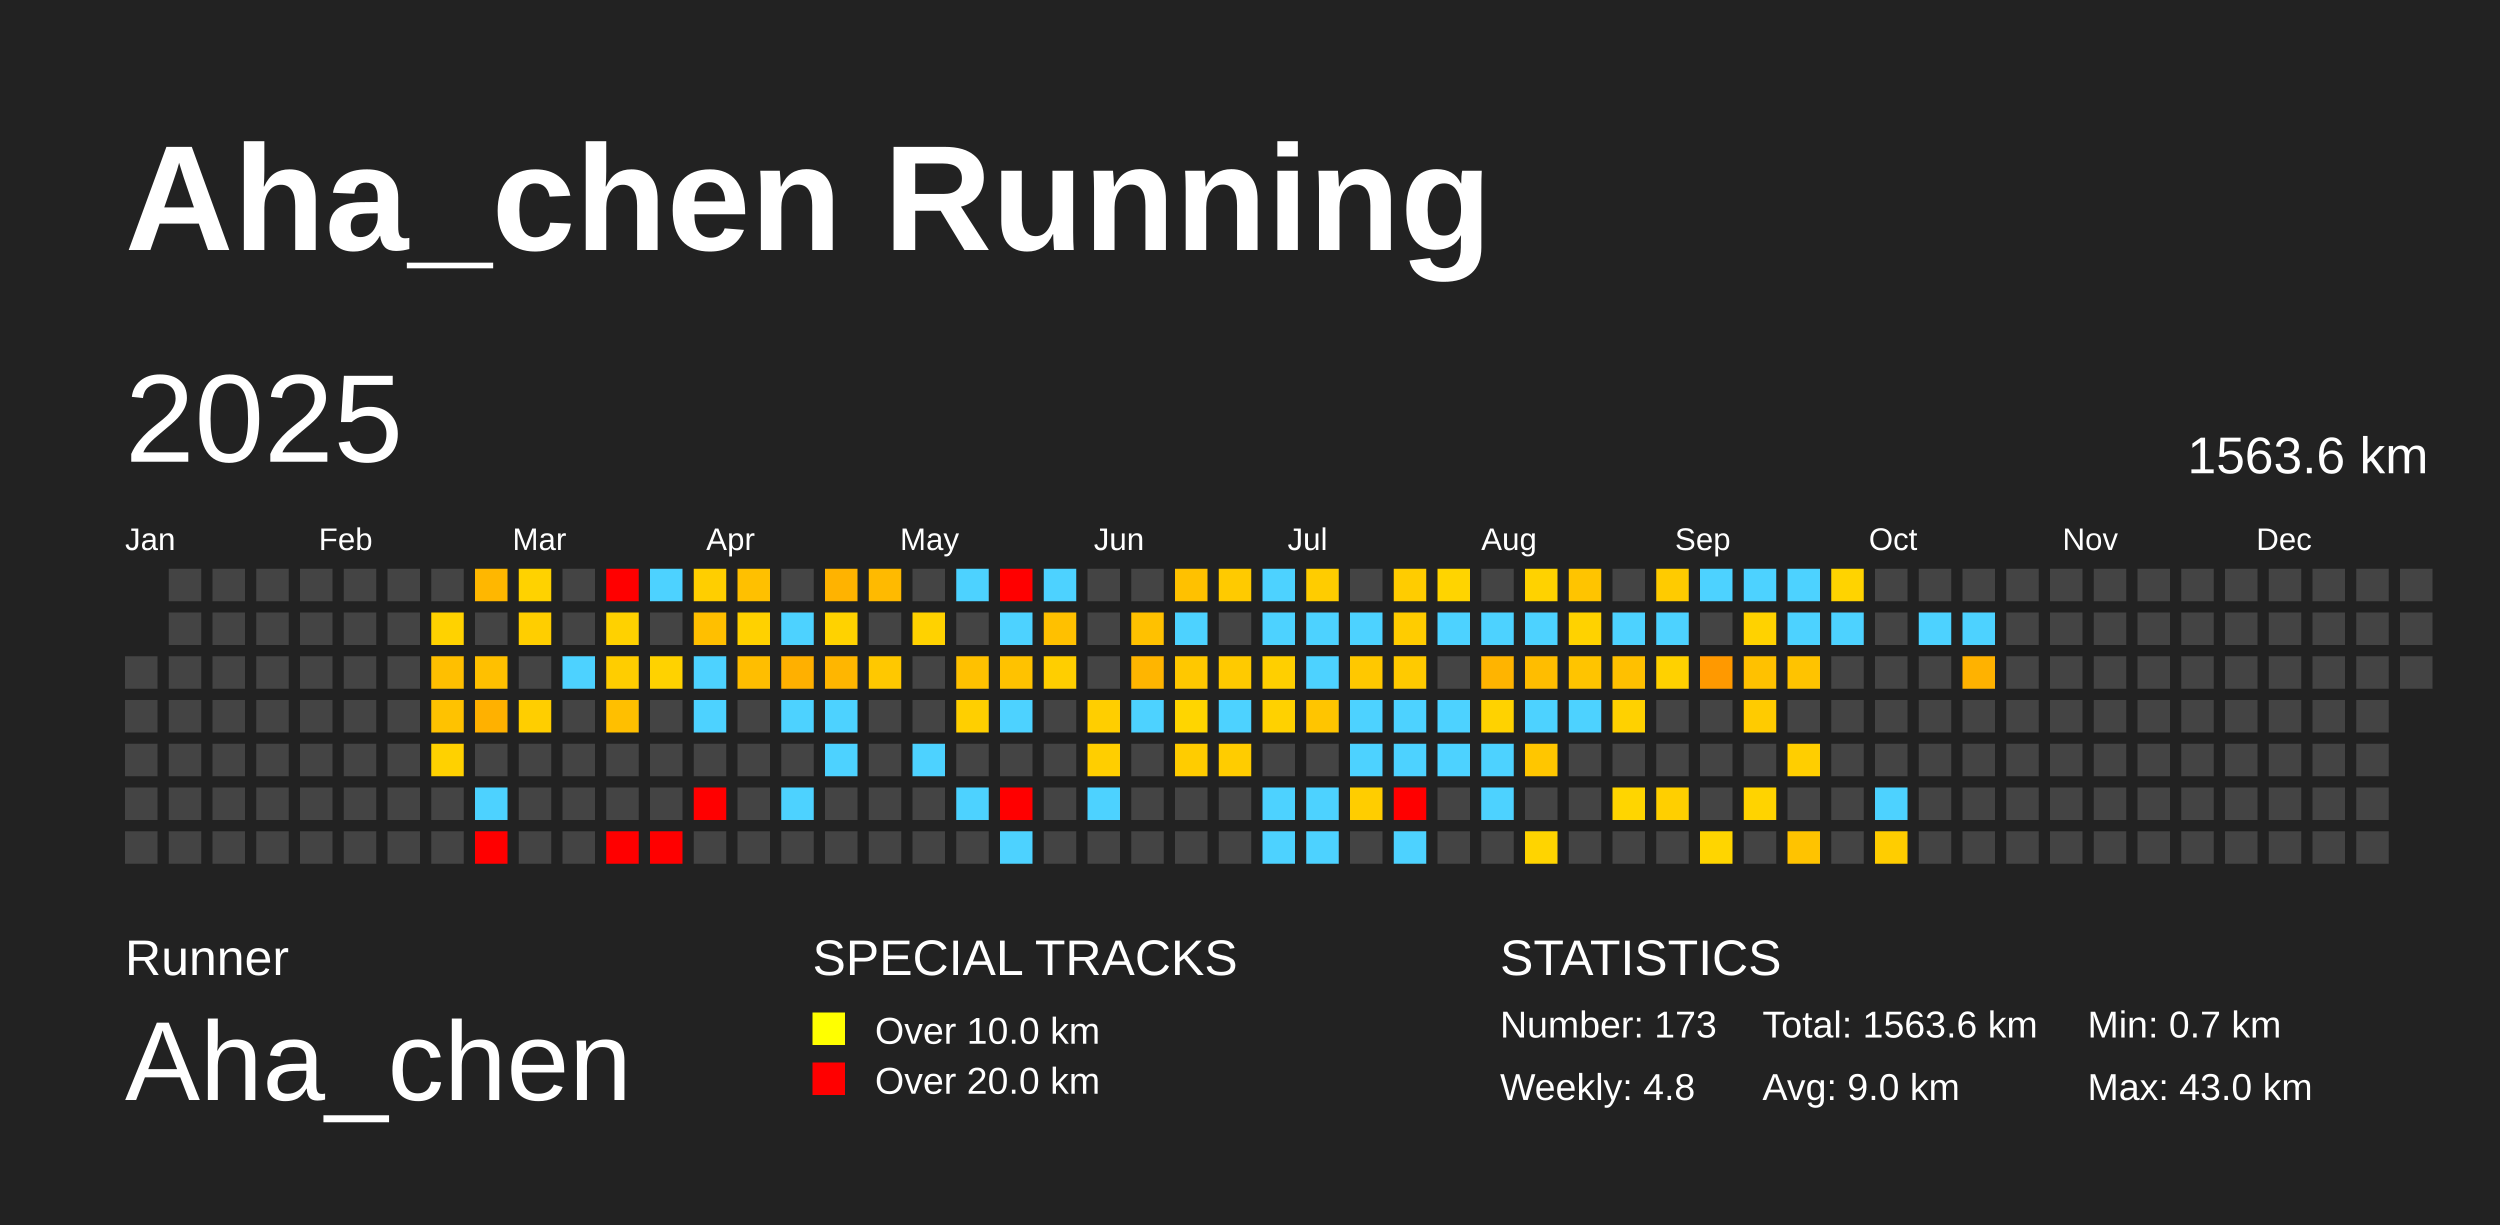
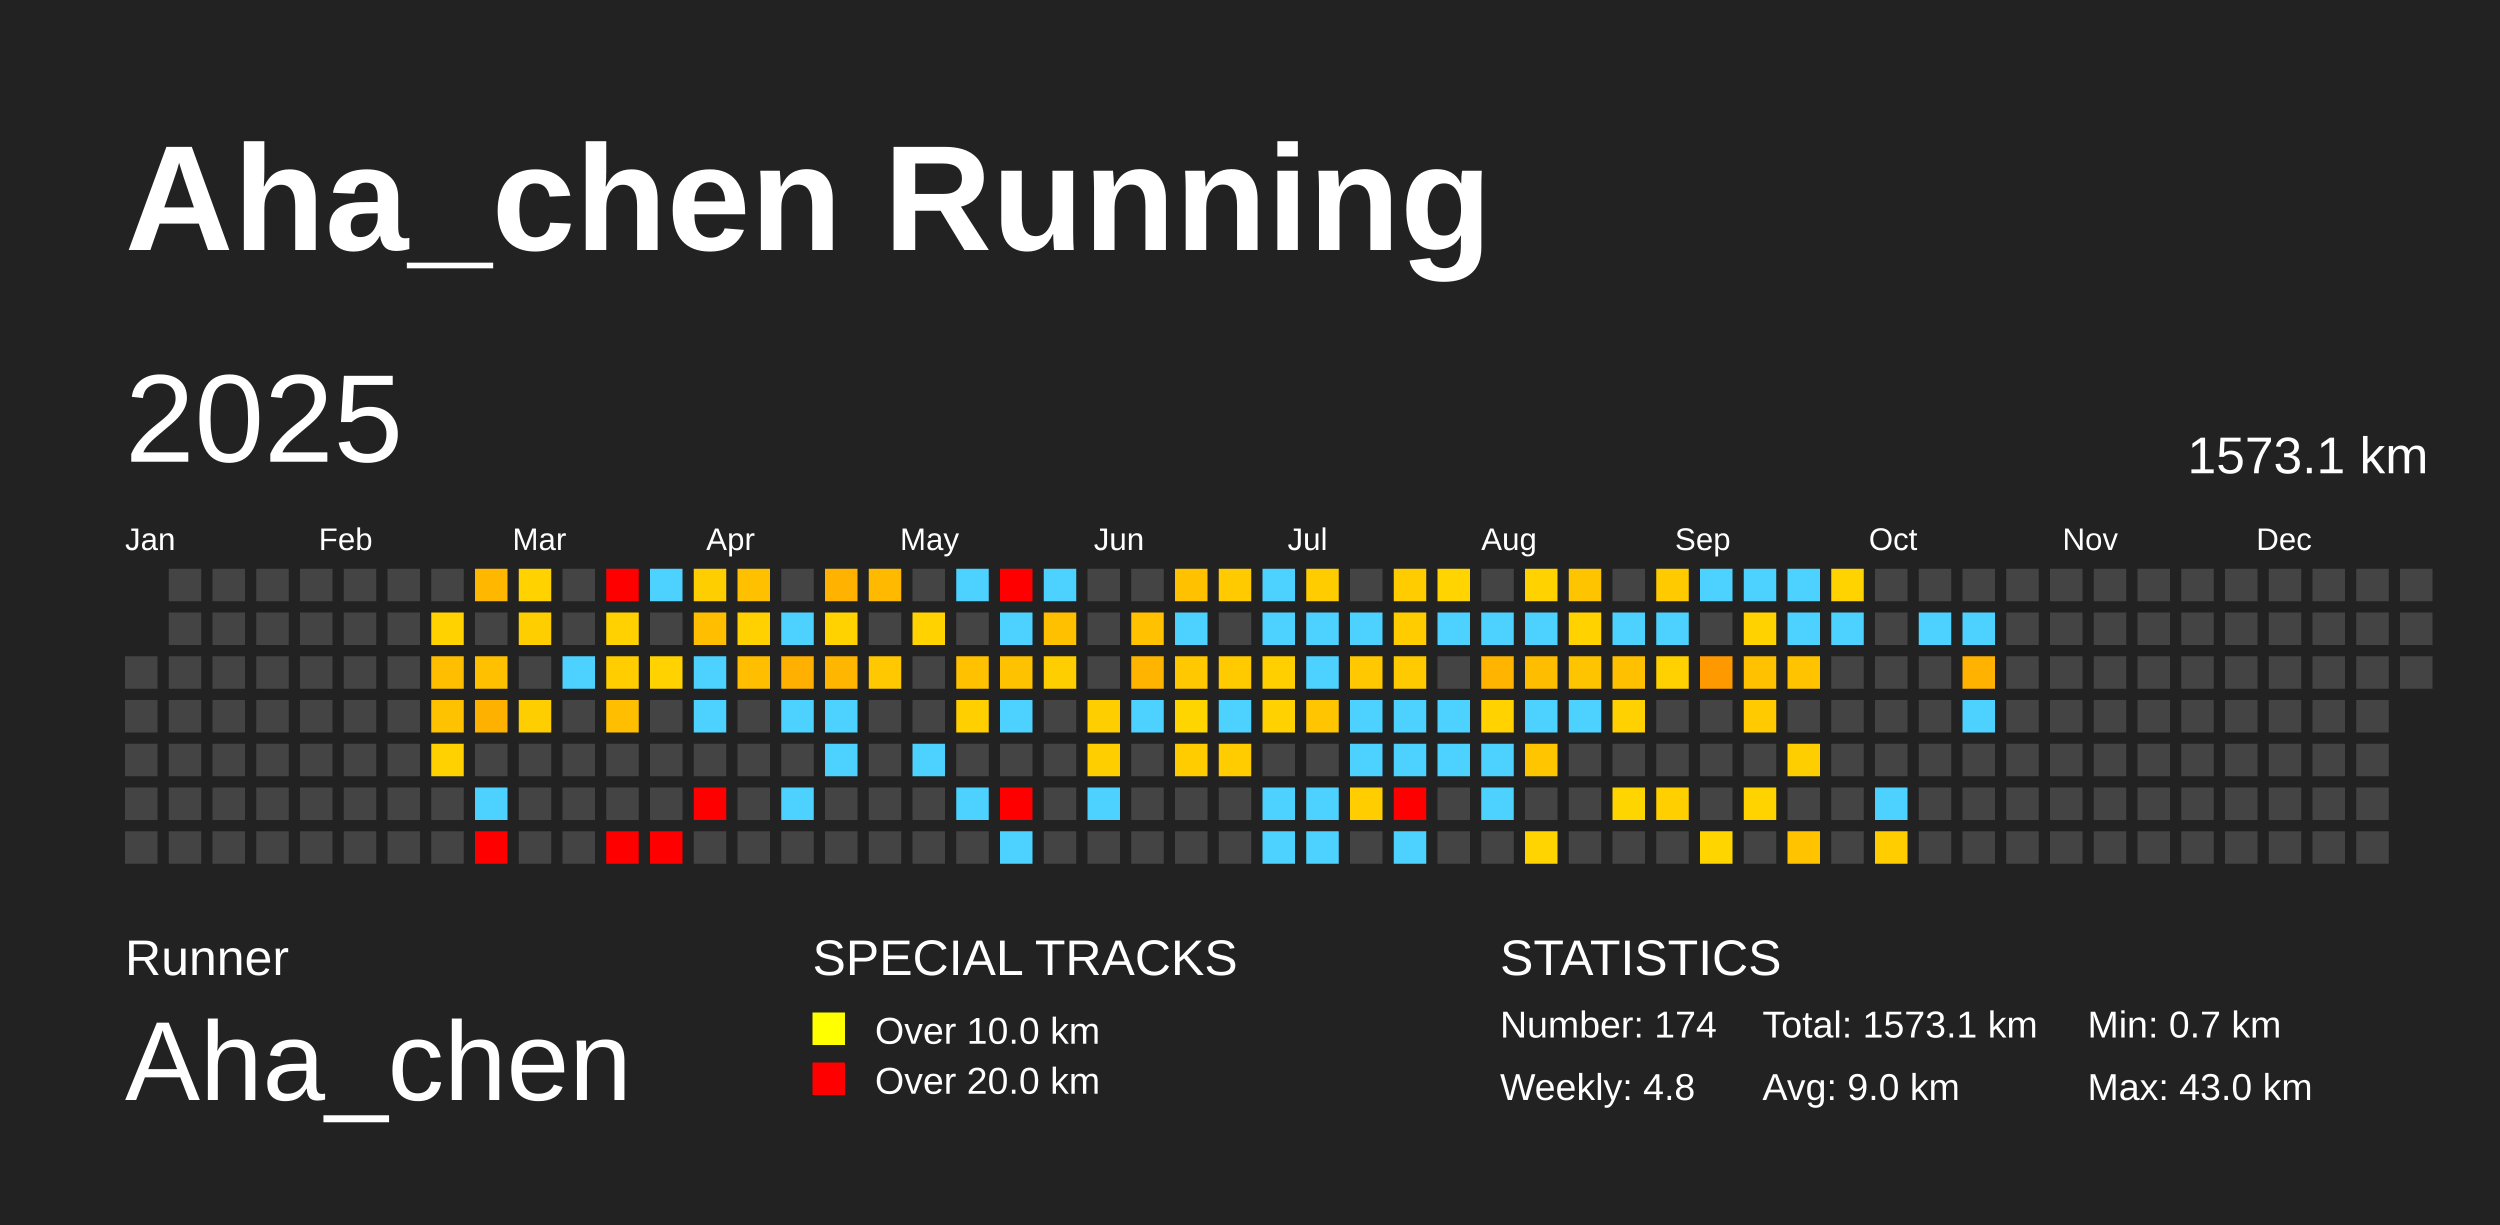
<svg xmlns="http://www.w3.org/2000/svg" baseProfile="full" height="98mm" version="1.1" viewBox="0,0,200,98" width="200mm">
  <defs />
  <rect fill="#222222" height="98" width="200" x="0" y="0" />
  <text fill="#FFFFFF" style="font-size:12px; font-family:Arial; font-weight:bold;" x="10" y="20">Aha_chen Running</text>
  <text fill="#FFFFFF" style="font-size:4px; font-family:Arial" x="10" y="78">Runner</text>
  <text fill="#FFFFFF" style="font-size:9px; font-family:Arial" x="10" y="88">Aha_chen</text>
  <text fill="#FFFFFF" style="font-size:4px; font-family:Arial" x="65" y="78">SPECIAL TRACKS</text>
  <rect fill="yellow" height="2.6" width="2.6" x="65" y="81" />
  <text fill="#FFFFFF" style="font-size:3px; font-family:Arial" x="70" y="83.5">Over 10.0 km</text>
  <rect fill="red" height="2.6" width="2.6" x="65" y="85" />
  <text fill="#FFFFFF" style="font-size:3px; font-family:Arial" x="70" y="87.5">Over 20.0 km</text>
  <text fill="#FFFFFF" style="font-size:4px; font-family:Arial" x="120" y="78">STATISTICS</text>
-   <text fill="#FFFFFF" style="font-size:3px; font-family:Arial" x="120" y="83">Number: 173</text>
+   <text fill="#FFFFFF" style="font-size:3px; font-family:Arial" x="120" y="83">Number: 174</text>
  <text fill="#FFFFFF" style="font-size:3px; font-family:Arial" x="120" y="88">Weekly: 4.8</text>
-   <text fill="#FFFFFF" style="font-size:3px; font-family:Arial" x="141" y="83">Total: 1563.6 km</text>
+   <text fill="#FFFFFF" style="font-size:3px; font-family:Arial" x="141" y="83">Total: 1573.1 km</text>
  <text fill="#FFFFFF" style="font-size:3px; font-family:Arial" x="141" y="88">Avg: 9.0 km</text>
  <text fill="#FFFFFF" style="font-size:3px; font-family:Arial" x="167" y="83">Min: 0.7 km</text>
  <text fill="#FFFFFF" style="font-size:3px; font-family:Arial" x="167" y="88">Max: 43.0 km</text>
  <text dominant-baseline="hanging" fill="#FFFFFF" style="font-size:10.0px; font-family:Arial;" x="10" y="30">2025</text>
-   <text dominant-baseline="hanging" fill="#FFFFFF" style="font-size:4.125px; font-family:Arial;" x="175" y="35">1563.6 km</text>
+   <text dominant-baseline="hanging" fill="#FFFFFF" style="font-size:4.125px; font-family:Arial;" x="175" y="35">1573.1 km</text>
  <text fill="#FFFFFF" style="font-size:2.5px; font-family:Arial" x="10.0" y="44">Jan</text>
  <text fill="#FFFFFF" style="font-size:2.5px; font-family:Arial" x="25.5" y="44">Feb</text>
  <text fill="#FFFFFF" style="font-size:2.5px; font-family:Arial" x="41.0" y="44">Mar</text>
  <text fill="#FFFFFF" style="font-size:2.5px; font-family:Arial" x="56.5" y="44">Apr</text>
  <text fill="#FFFFFF" style="font-size:2.5px; font-family:Arial" x="72.0" y="44">May</text>
  <text fill="#FFFFFF" style="font-size:2.5px; font-family:Arial" x="87.5" y="44">Jun</text>
  <text fill="#FFFFFF" style="font-size:2.5px; font-family:Arial" x="103.0" y="44">Jul</text>
  <text fill="#FFFFFF" style="font-size:2.5px; font-family:Arial" x="118.5" y="44">Aug</text>
  <text fill="#FFFFFF" style="font-size:2.5px; font-family:Arial" x="134.0" y="44">Sep</text>
  <text fill="#FFFFFF" style="font-size:2.5px; font-family:Arial" x="149.5" y="44">Oct</text>
  <text fill="#FFFFFF" style="font-size:2.5px; font-family:Arial" x="165.0" y="44">Nov</text>
  <text fill="#FFFFFF" style="font-size:2.5px; font-family:Arial" x="180.5" y="44">Dec</text>
  <rect fill="#444444" height="2.6" width="2.6" x="10.0" y="52.5" />
  <rect fill="#444444" height="2.6" width="2.6" x="10.0" y="56.0" />
  <rect fill="#444444" height="2.6" width="2.6" x="10.0" y="59.5" />
  <rect fill="#444444" height="2.6" width="2.6" x="10.0" y="63.0" />
  <rect fill="#444444" height="2.6" width="2.6" x="10.0" y="66.5" />
  <rect fill="#444444" height="2.6" width="2.6" x="13.5" y="45.5" />
  <rect fill="#444444" height="2.6" width="2.6" x="13.5" y="49.0" />
  <rect fill="#444444" height="2.6" width="2.6" x="13.5" y="52.5" />
  <rect fill="#444444" height="2.6" width="2.6" x="13.5" y="56.0" />
  <rect fill="#444444" height="2.6" width="2.6" x="13.5" y="59.5" />
  <rect fill="#444444" height="2.6" width="2.6" x="13.5" y="63.0" />
  <rect fill="#444444" height="2.6" width="2.6" x="13.5" y="66.5" />
  <rect fill="#444444" height="2.6" width="2.6" x="17.0" y="45.5" />
  <rect fill="#444444" height="2.6" width="2.6" x="17.0" y="49.0" />
  <rect fill="#444444" height="2.6" width="2.6" x="17.0" y="52.5" />
  <rect fill="#444444" height="2.6" width="2.6" x="17.0" y="56.0" />
  <rect fill="#444444" height="2.6" width="2.6" x="17.0" y="59.5" />
  <rect fill="#444444" height="2.6" width="2.6" x="17.0" y="63.0" />
  <rect fill="#444444" height="2.6" width="2.6" x="17.0" y="66.5" />
  <rect fill="#444444" height="2.6" width="2.6" x="20.5" y="45.5" />
  <rect fill="#444444" height="2.6" width="2.6" x="20.5" y="49.0" />
  <rect fill="#444444" height="2.6" width="2.6" x="20.5" y="52.5" />
  <rect fill="#444444" height="2.6" width="2.6" x="20.5" y="56.0" />
  <rect fill="#444444" height="2.6" width="2.6" x="20.5" y="59.5" />
  <rect fill="#444444" height="2.6" width="2.6" x="20.5" y="63.0" />
  <rect fill="#444444" height="2.6" width="2.6" x="20.5" y="66.5" />
  <rect fill="#444444" height="2.6" width="2.6" x="24.0" y="45.5" />
  <rect fill="#444444" height="2.6" width="2.6" x="24.0" y="49.0" />
  <rect fill="#444444" height="2.6" width="2.6" x="24.0" y="52.5" />
  <rect fill="#444444" height="2.6" width="2.6" x="24.0" y="56.0" />
  <rect fill="#444444" height="2.6" width="2.6" x="24.0" y="59.5" />
  <rect fill="#444444" height="2.6" width="2.6" x="24.0" y="63.0" />
  <rect fill="#444444" height="2.6" width="2.6" x="24.0" y="66.5" />
  <rect fill="#444444" height="2.6" width="2.6" x="27.5" y="45.5" />
  <rect fill="#444444" height="2.6" width="2.6" x="27.5" y="49.0" />
  <rect fill="#444444" height="2.6" width="2.6" x="27.5" y="52.5" />
  <rect fill="#444444" height="2.6" width="2.6" x="27.5" y="56.0" />
  <rect fill="#444444" height="2.6" width="2.6" x="27.5" y="59.5" />
  <rect fill="#444444" height="2.6" width="2.6" x="27.5" y="63.0" />
  <rect fill="#444444" height="2.6" width="2.6" x="27.5" y="66.5" />
  <rect fill="#444444" height="2.6" width="2.6" x="31.0" y="45.5" />
  <rect fill="#444444" height="2.6" width="2.6" x="31.0" y="49.0" />
  <rect fill="#444444" height="2.6" width="2.6" x="31.0" y="52.5" />
  <rect fill="#444444" height="2.6" width="2.6" x="31.0" y="56.0" />
  <rect fill="#444444" height="2.6" width="2.6" x="31.0" y="59.5" />
  <rect fill="#444444" height="2.6" width="2.6" x="31.0" y="63.0" />
  <rect fill="#444444" height="2.6" width="2.6" x="31.0" y="66.5" />
  <rect fill="#444444" height="2.6" width="2.6" x="34.5" y="45.5" />
  <rect fill="#ffd200" height="2.6" width="2.6" x="34.5" y="49.0" />
  <rect fill="#ffbf00" height="2.6" width="2.6" x="34.5" y="52.5" />
  <rect fill="#ffc200" height="2.6" width="2.6" x="34.5" y="56.0" />
  <rect fill="#ffd100" height="2.6" width="2.6" x="34.5" y="59.5" />
  <rect fill="#444444" height="2.6" width="2.6" x="34.5" y="63.0" />
  <rect fill="#444444" height="2.6" width="2.6" x="34.5" y="66.5" />
  <rect fill="#ffb700" height="2.6" width="2.6" x="38.0" y="45.5" />
  <rect fill="#444444" height="2.6" width="2.6" x="38.0" y="49.0" />
  <rect fill="#ffc000" height="2.6" width="2.6" x="38.0" y="52.5" />
  <rect fill="#ffb100" height="2.6" width="2.6" x="38.0" y="56.0" />
  <rect fill="#444444" height="2.6" width="2.6" x="38.0" y="59.5" />
  <rect fill="#4dd2ff" height="2.6" width="2.6" x="38.0" y="63.0" />
  <rect fill="red" height="2.6" width="2.6" x="38.0" y="66.5" />
  <rect fill="#ffd200" height="2.6" width="2.6" x="41.5" y="45.5" />
  <rect fill="#ffce00" height="2.6" width="2.6" x="41.5" y="49.0" />
  <rect fill="#444444" height="2.6" width="2.6" x="41.5" y="52.5" />
  <rect fill="#ffce00" height="2.6" width="2.6" x="41.5" y="56.0" />
  <rect fill="#444444" height="2.6" width="2.6" x="41.5" y="59.5" />
  <rect fill="#444444" height="2.6" width="2.6" x="41.5" y="63.0" />
  <rect fill="#444444" height="2.6" width="2.6" x="41.5" y="66.5" />
  <rect fill="#444444" height="2.6" width="2.6" x="45.0" y="45.5" />
  <rect fill="#444444" height="2.6" width="2.6" x="45.0" y="49.0" />
  <rect fill="#4dd2ff" height="2.6" width="2.6" x="45.0" y="52.5" />
  <rect fill="#444444" height="2.6" width="2.6" x="45.0" y="56.0" />
  <rect fill="#444444" height="2.6" width="2.6" x="45.0" y="59.5" />
  <rect fill="#444444" height="2.6" width="2.6" x="45.0" y="63.0" />
  <rect fill="#444444" height="2.6" width="2.6" x="45.0" y="66.5" />
  <rect fill="red" height="2.6" width="2.6" x="48.5" y="45.5" />
  <rect fill="#ffd100" height="2.6" width="2.6" x="48.5" y="49.0" />
  <rect fill="#ffcd00" height="2.6" width="2.6" x="48.5" y="52.5" />
  <rect fill="#ffbf00" height="2.6" width="2.6" x="48.5" y="56.0" />
  <rect fill="#444444" height="2.6" width="2.6" x="48.5" y="59.5" />
  <rect fill="#444444" height="2.6" width="2.6" x="48.5" y="63.0" />
  <rect fill="red" height="2.6" width="2.6" x="48.5" y="66.5" />
  <rect fill="#4dd2ff" height="2.6" width="2.6" x="52.0" y="45.5" />
  <rect fill="#444444" height="2.6" width="2.6" x="52.0" y="49.0" />
  <rect fill="#ffd200" height="2.6" width="2.6" x="52.0" y="52.5" />
  <rect fill="#444444" height="2.6" width="2.6" x="52.0" y="56.0" />
  <rect fill="#444444" height="2.6" width="2.6" x="52.0" y="59.5" />
  <rect fill="#444444" height="2.6" width="2.6" x="52.0" y="63.0" />
  <rect fill="red" height="2.6" width="2.6" x="52.0" y="66.5" />
  <rect fill="#ffce00" height="2.6" width="2.6" x="55.5" y="45.5" />
  <rect fill="#ffbf00" height="2.6" width="2.6" x="55.5" y="49.0" />
  <rect fill="#4dd2ff" height="2.6" width="2.6" x="55.5" y="52.5" />
  <rect fill="#4dd2ff" height="2.6" width="2.6" x="55.5" y="56.0" />
  <rect fill="#444444" height="2.6" width="2.6" x="55.5" y="59.5" />
  <rect fill="red" height="2.6" width="2.6" x="55.5" y="63.0" />
  <rect fill="#444444" height="2.6" width="2.6" x="55.5" y="66.5" />
  <rect fill="#ffc000" height="2.6" width="2.6" x="59.0" y="45.5" />
  <rect fill="#ffd100" height="2.6" width="2.6" x="59.0" y="49.0" />
  <rect fill="#ffbe00" height="2.6" width="2.6" x="59.0" y="52.5" />
  <rect fill="#444444" height="2.6" width="2.6" x="59.0" y="56.0" />
  <rect fill="#444444" height="2.6" width="2.6" x="59.0" y="59.5" />
  <rect fill="#444444" height="2.6" width="2.6" x="59.0" y="63.0" />
  <rect fill="#444444" height="2.6" width="2.6" x="59.0" y="66.5" />
  <rect fill="#444444" height="2.6" width="2.6" x="62.5" y="45.5" />
  <rect fill="#4dd2ff" height="2.6" width="2.6" x="62.5" y="49.0" />
  <rect fill="#ffb000" height="2.6" width="2.6" x="62.5" y="52.5" />
  <rect fill="#4dd2ff" height="2.6" width="2.6" x="62.5" y="56.0" />
  <rect fill="#444444" height="2.6" width="2.6" x="62.5" y="59.5" />
  <rect fill="#4dd2ff" height="2.6" width="2.6" x="62.5" y="63.0" />
  <rect fill="#444444" height="2.6" width="2.6" x="62.5" y="66.5" />
  <rect fill="#ffb300" height="2.6" width="2.6" x="66.0" y="45.5" />
  <rect fill="#ffd200" height="2.6" width="2.6" x="66.0" y="49.0" />
  <rect fill="#ffb600" height="2.6" width="2.6" x="66.0" y="52.5" />
  <rect fill="#4dd2ff" height="2.6" width="2.6" x="66.0" y="56.0" />
  <rect fill="#4dd2ff" height="2.6" width="2.6" x="66.0" y="59.5" />
  <rect fill="#444444" height="2.6" width="2.6" x="66.0" y="63.0" />
  <rect fill="#444444" height="2.6" width="2.6" x="66.0" y="66.5" />
  <rect fill="#ffba00" height="2.6" width="2.6" x="69.5" y="45.5" />
  <rect fill="#444444" height="2.6" width="2.6" x="69.5" y="49.0" />
  <rect fill="#ffc800" height="2.6" width="2.6" x="69.5" y="52.5" />
  <rect fill="#444444" height="2.6" width="2.6" x="69.5" y="56.0" />
  <rect fill="#444444" height="2.6" width="2.6" x="69.5" y="59.5" />
  <rect fill="#444444" height="2.6" width="2.6" x="69.5" y="63.0" />
  <rect fill="#444444" height="2.6" width="2.6" x="69.5" y="66.5" />
  <rect fill="#444444" height="2.6" width="2.6" x="73.0" y="45.5" />
  <rect fill="#ffd200" height="2.6" width="2.6" x="73.0" y="49.0" />
  <rect fill="#444444" height="2.6" width="2.6" x="73.0" y="52.5" />
  <rect fill="#444444" height="2.6" width="2.6" x="73.0" y="56.0" />
  <rect fill="#4dd2ff" height="2.6" width="2.6" x="73.0" y="59.5" />
  <rect fill="#444444" height="2.6" width="2.6" x="73.0" y="63.0" />
  <rect fill="#444444" height="2.6" width="2.6" x="73.0" y="66.5" />
  <rect fill="#4dd2ff" height="2.6" width="2.6" x="76.5" y="45.5" />
  <rect fill="#444444" height="2.6" width="2.6" x="76.5" y="49.0" />
  <rect fill="#ffc100" height="2.6" width="2.6" x="76.5" y="52.5" />
  <rect fill="#ffcf00" height="2.6" width="2.6" x="76.5" y="56.0" />
  <rect fill="#444444" height="2.6" width="2.6" x="76.5" y="59.5" />
  <rect fill="#4dd2ff" height="2.6" width="2.6" x="76.5" y="63.0" />
  <rect fill="#444444" height="2.6" width="2.6" x="76.5" y="66.5" />
  <rect fill="red" height="2.6" width="2.6" x="80.0" y="45.5" />
  <rect fill="#4dd2ff" height="2.6" width="2.6" x="80.0" y="49.0" />
  <rect fill="#ffc200" height="2.6" width="2.6" x="80.0" y="52.5" />
  <rect fill="#4dd2ff" height="2.6" width="2.6" x="80.0" y="56.0" />
  <rect fill="#444444" height="2.6" width="2.6" x="80.0" y="59.5" />
  <rect fill="red" height="2.6" width="2.6" x="80.0" y="63.0" />
  <rect fill="#4dd2ff" height="2.6" width="2.6" x="80.0" y="66.5" />
  <rect fill="#4dd2ff" height="2.6" width="2.6" x="83.5" y="45.5" />
  <rect fill="#ffc000" height="2.6" width="2.6" x="83.5" y="49.0" />
  <rect fill="#ffce00" height="2.6" width="2.6" x="83.5" y="52.5" />
  <rect fill="#444444" height="2.6" width="2.6" x="83.5" y="56.0" />
  <rect fill="#444444" height="2.6" width="2.6" x="83.5" y="59.5" />
  <rect fill="#444444" height="2.6" width="2.6" x="83.5" y="63.0" />
  <rect fill="#444444" height="2.6" width="2.6" x="83.5" y="66.5" />
  <rect fill="#444444" height="2.6" width="2.6" x="87.0" y="45.5" />
  <rect fill="#444444" height="2.6" width="2.6" x="87.0" y="49.0" />
  <rect fill="#444444" height="2.6" width="2.6" x="87.0" y="52.5" />
  <rect fill="#ffce00" height="2.6" width="2.6" x="87.0" y="56.0" />
  <rect fill="#ffce00" height="2.6" width="2.6" x="87.0" y="59.5" />
  <rect fill="#4dd2ff" height="2.6" width="2.6" x="87.0" y="63.0" />
  <rect fill="#444444" height="2.6" width="2.6" x="87.0" y="66.5" />
  <rect fill="#444444" height="2.6" width="2.6" x="90.5" y="45.5" />
  <rect fill="#ffc100" height="2.6" width="2.6" x="90.5" y="49.0" />
  <rect fill="#ffb500" height="2.6" width="2.6" x="90.5" y="52.5" />
  <rect fill="#4dd2ff" height="2.6" width="2.6" x="90.5" y="56.0" />
  <rect fill="#444444" height="2.6" width="2.6" x="90.5" y="59.5" />
  <rect fill="#444444" height="2.6" width="2.6" x="90.5" y="63.0" />
  <rect fill="#444444" height="2.6" width="2.6" x="90.5" y="66.5" />
  <rect fill="#ffc100" height="2.6" width="2.6" x="94.0" y="45.5" />
  <rect fill="#4dd2ff" height="2.6" width="2.6" x="94.0" y="49.0" />
  <rect fill="#ffc800" height="2.6" width="2.6" x="94.0" y="52.5" />
  <rect fill="#ffd500" height="2.6" width="2.6" x="94.0" y="56.0" />
  <rect fill="#ffcc00" height="2.6" width="2.6" x="94.0" y="59.5" />
  <rect fill="#444444" height="2.6" width="2.6" x="94.0" y="63.0" />
  <rect fill="#444444" height="2.6" width="2.6" x="94.0" y="66.5" />
  <rect fill="#ffca00" height="2.6" width="2.6" x="97.5" y="45.5" />
  <rect fill="#444444" height="2.6" width="2.6" x="97.5" y="49.0" />
  <rect fill="#ffca00" height="2.6" width="2.6" x="97.5" y="52.5" />
  <rect fill="#4dd2ff" height="2.6" width="2.6" x="97.5" y="56.0" />
  <rect fill="#ffcc00" height="2.6" width="2.6" x="97.5" y="59.5" />
  <rect fill="#444444" height="2.6" width="2.6" x="97.5" y="63.0" />
  <rect fill="#444444" height="2.6" width="2.6" x="97.5" y="66.5" />
  <rect fill="#4dd2ff" height="2.6" width="2.6" x="101.0" y="45.5" />
  <rect fill="#4dd2ff" height="2.6" width="2.6" x="101.0" y="49.0" />
  <rect fill="#ffcf00" height="2.6" width="2.6" x="101.0" y="52.5" />
  <rect fill="#ffd100" height="2.6" width="2.6" x="101.0" y="56.0" />
  <rect fill="#444444" height="2.6" width="2.6" x="101.0" y="59.5" />
  <rect fill="#4dd2ff" height="2.6" width="2.6" x="101.0" y="63.0" />
  <rect fill="#4dd2ff" height="2.6" width="2.6" x="101.0" y="66.5" />
  <rect fill="#ffcc00" height="2.6" width="2.6" x="104.5" y="45.5" />
  <rect fill="#4dd2ff" height="2.6" width="2.6" x="104.5" y="49.0" />
  <rect fill="#4dd2ff" height="2.6" width="2.6" x="104.5" y="52.5" />
  <rect fill="#ffc500" height="2.6" width="2.6" x="104.5" y="56.0" />
  <rect fill="#444444" height="2.6" width="2.6" x="104.5" y="59.5" />
  <rect fill="#4dd2ff" height="2.6" width="2.6" x="104.5" y="63.0" />
  <rect fill="#4dd2ff" height="2.6" width="2.6" x="104.5" y="66.5" />
  <rect fill="#444444" height="2.6" width="2.6" x="108.0" y="45.5" />
  <rect fill="#4dd2ff" height="2.6" width="2.6" x="108.0" y="49.0" />
  <rect fill="#ffc800" height="2.6" width="2.6" x="108.0" y="52.5" />
  <rect fill="#4dd2ff" height="2.6" width="2.6" x="108.0" y="56.0" />
  <rect fill="#4dd2ff" height="2.6" width="2.6" x="108.0" y="59.5" />
  <rect fill="#ffcd00" height="2.6" width="2.6" x="108.0" y="63.0" />
  <rect fill="#444444" height="2.6" width="2.6" x="108.0" y="66.5" />
  <rect fill="#ffcc00" height="2.6" width="2.6" x="111.5" y="45.5" />
  <rect fill="#ffcc00" height="2.6" width="2.6" x="111.5" y="49.0" />
  <rect fill="#ffca00" height="2.6" width="2.6" x="111.5" y="52.5" />
  <rect fill="#4dd2ff" height="2.6" width="2.6" x="111.5" y="56.0" />
  <rect fill="#4dd2ff" height="2.6" width="2.6" x="111.5" y="59.5" />
  <rect fill="red" height="2.6" width="2.6" x="111.5" y="63.0" />
  <rect fill="#4dd2ff" height="2.6" width="2.6" x="111.5" y="66.5" />
  <rect fill="#ffd400" height="2.6" width="2.6" x="115.0" y="45.5" />
  <rect fill="#4dd2ff" height="2.6" width="2.6" x="115.0" y="49.0" />
  <rect fill="#444444" height="2.6" width="2.6" x="115.0" y="52.5" />
  <rect fill="#4dd2ff" height="2.6" width="2.6" x="115.0" y="56.0" />
  <rect fill="#4dd2ff" height="2.6" width="2.6" x="115.0" y="59.5" />
  <rect fill="#444444" height="2.6" width="2.6" x="115.0" y="63.0" />
  <rect fill="#444444" height="2.6" width="2.6" x="115.0" y="66.5" />
  <rect fill="#444444" height="2.6" width="2.6" x="118.5" y="45.5" />
  <rect fill="#4dd2ff" height="2.6" width="2.6" x="118.5" y="49.0" />
  <rect fill="#ffb400" height="2.6" width="2.6" x="118.5" y="52.5" />
  <rect fill="#ffd200" height="2.6" width="2.6" x="118.5" y="56.0" />
  <rect fill="#4dd2ff" height="2.6" width="2.6" x="118.5" y="59.5" />
  <rect fill="#4dd2ff" height="2.6" width="2.6" x="118.5" y="63.0" />
  <rect fill="#444444" height="2.6" width="2.6" x="118.5" y="66.5" />
  <rect fill="#ffd200" height="2.6" width="2.6" x="122.0" y="45.5" />
  <rect fill="#4dd2ff" height="2.6" width="2.6" x="122.0" y="49.0" />
  <rect fill="#ffbd00" height="2.6" width="2.6" x="122.0" y="52.5" />
  <rect fill="#4dd2ff" height="2.6" width="2.6" x="122.0" y="56.0" />
  <rect fill="#ffc600" height="2.6" width="2.6" x="122.0" y="59.5" />
  <rect fill="#444444" height="2.6" width="2.6" x="122.0" y="63.0" />
  <rect fill="#ffd400" height="2.6" width="2.6" x="122.0" y="66.5" />
  <rect fill="#ffc400" height="2.6" width="2.6" x="125.5" y="45.5" />
  <rect fill="#ffd200" height="2.6" width="2.6" x="125.5" y="49.0" />
  <rect fill="#ffc400" height="2.6" width="2.6" x="125.5" y="52.5" />
  <rect fill="#4dd2ff" height="2.6" width="2.6" x="125.5" y="56.0" />
  <rect fill="#444444" height="2.6" width="2.6" x="125.5" y="59.5" />
  <rect fill="#444444" height="2.6" width="2.6" x="125.5" y="63.0" />
  <rect fill="#444444" height="2.6" width="2.6" x="125.5" y="66.5" />
  <rect fill="#444444" height="2.6" width="2.6" x="129.0" y="45.5" />
  <rect fill="#4dd2ff" height="2.6" width="2.6" x="129.0" y="49.0" />
  <rect fill="#ffc000" height="2.6" width="2.6" x="129.0" y="52.5" />
  <rect fill="#ffd100" height="2.6" width="2.6" x="129.0" y="56.0" />
  <rect fill="#444444" height="2.6" width="2.6" x="129.0" y="59.5" />
  <rect fill="#ffd500" height="2.6" width="2.6" x="129.0" y="63.0" />
  <rect fill="#444444" height="2.6" width="2.6" x="129.0" y="66.5" />
  <rect fill="#ffcb00" height="2.6" width="2.6" x="132.5" y="45.5" />
  <rect fill="#4dd2ff" height="2.6" width="2.6" x="132.5" y="49.0" />
  <rect fill="#ffd100" height="2.6" width="2.6" x="132.5" y="52.5" />
  <rect fill="#444444" height="2.6" width="2.6" x="132.5" y="56.0" />
  <rect fill="#444444" height="2.6" width="2.6" x="132.5" y="59.5" />
  <rect fill="#ffcf00" height="2.6" width="2.6" x="132.5" y="63.0" />
  <rect fill="#444444" height="2.6" width="2.6" x="132.5" y="66.5" />
  <rect fill="#4dd2ff" height="2.6" width="2.6" x="136.0" y="45.5" />
  <rect fill="#444444" height="2.6" width="2.6" x="136.0" y="49.0" />
  <rect fill="#ff9900" height="2.6" width="2.6" x="136.0" y="52.5" />
  <rect fill="#444444" height="2.6" width="2.6" x="136.0" y="56.0" />
  <rect fill="#444444" height="2.6" width="2.6" x="136.0" y="59.5" />
  <rect fill="#444444" height="2.6" width="2.6" x="136.0" y="63.0" />
  <rect fill="#ffd500" height="2.6" width="2.6" x="136.0" y="66.5" />
  <rect fill="#4dd2ff" height="2.6" width="2.6" x="139.5" y="45.5" />
  <rect fill="#ffd200" height="2.6" width="2.6" x="139.5" y="49.0" />
  <rect fill="#ffc100" height="2.6" width="2.6" x="139.5" y="52.5" />
  <rect fill="#ffcb00" height="2.6" width="2.6" x="139.5" y="56.0" />
  <rect fill="#444444" height="2.6" width="2.6" x="139.5" y="59.5" />
  <rect fill="#ffd300" height="2.6" width="2.6" x="139.5" y="63.0" />
  <rect fill="#444444" height="2.6" width="2.6" x="139.5" y="66.5" />
  <rect fill="#4dd2ff" height="2.6" width="2.6" x="143.0" y="45.5" />
  <rect fill="#4dd2ff" height="2.6" width="2.6" x="143.0" y="49.0" />
  <rect fill="#ffc300" height="2.6" width="2.6" x="143.0" y="52.5" />
  <rect fill="#444444" height="2.6" width="2.6" x="143.0" y="56.0" />
  <rect fill="#ffce00" height="2.6" width="2.6" x="143.0" y="59.5" />
  <rect fill="#444444" height="2.6" width="2.6" x="143.0" y="63.0" />
  <rect fill="#ffc300" height="2.6" width="2.6" x="143.0" y="66.5" />
  <rect fill="#ffd300" height="2.6" width="2.6" x="146.5" y="45.5" />
  <rect fill="#4dd2ff" height="2.6" width="2.6" x="146.5" y="49.0" />
  <rect fill="#444444" height="2.6" width="2.6" x="146.5" y="52.5" />
  <rect fill="#444444" height="2.6" width="2.6" x="146.5" y="56.0" />
  <rect fill="#444444" height="2.6" width="2.6" x="146.5" y="59.5" />
  <rect fill="#444444" height="2.6" width="2.6" x="146.5" y="63.0" />
  <rect fill="#444444" height="2.6" width="2.6" x="146.5" y="66.5" />
  <rect fill="#444444" height="2.6" width="2.6" x="150.0" y="45.5" />
  <rect fill="#444444" height="2.6" width="2.6" x="150.0" y="49.0" />
  <rect fill="#444444" height="2.6" width="2.6" x="150.0" y="52.5" />
  <rect fill="#444444" height="2.6" width="2.6" x="150.0" y="56.0" />
  <rect fill="#444444" height="2.6" width="2.6" x="150.0" y="59.5" />
  <rect fill="#4dd2ff" height="2.6" width="2.6" x="150.0" y="63.0" />
  <rect fill="#ffcd00" height="2.6" width="2.6" x="150.0" y="66.5" />
  <rect fill="#444444" height="2.6" width="2.6" x="153.5" y="45.5" />
  <rect fill="#4dd2ff" height="2.6" width="2.6" x="153.5" y="49.0" />
  <rect fill="#444444" height="2.6" width="2.6" x="153.5" y="52.5" />
  <rect fill="#444444" height="2.6" width="2.6" x="153.5" y="56.0" />
  <rect fill="#444444" height="2.6" width="2.6" x="153.5" y="59.5" />
  <rect fill="#444444" height="2.6" width="2.6" x="153.5" y="63.0" />
  <rect fill="#444444" height="2.6" width="2.6" x="153.5" y="66.5" />
  <rect fill="#444444" height="2.6" width="2.6" x="157.0" y="45.5" />
  <rect fill="#4dd2ff" height="2.6" width="2.6" x="157.0" y="49.0" />
  <rect fill="#ffb200" height="2.6" width="2.6" x="157.0" y="52.5" />
-   <rect fill="#444444" height="2.6" width="2.6" x="157.0" y="56.0" />
+   <rect fill="#4dd2ff" height="2.6" width="2.6" x="157.0" y="56.0" />
  <rect fill="#444444" height="2.6" width="2.6" x="157.0" y="59.5" />
  <rect fill="#444444" height="2.6" width="2.6" x="157.0" y="63.0" />
  <rect fill="#444444" height="2.6" width="2.6" x="157.0" y="66.5" />
  <rect fill="#444444" height="2.6" width="2.6" x="160.5" y="45.5" />
  <rect fill="#444444" height="2.6" width="2.6" x="160.5" y="49.0" />
  <rect fill="#444444" height="2.6" width="2.6" x="160.5" y="52.5" />
  <rect fill="#444444" height="2.6" width="2.6" x="160.5" y="56.0" />
  <rect fill="#444444" height="2.6" width="2.6" x="160.5" y="59.5" />
  <rect fill="#444444" height="2.6" width="2.6" x="160.5" y="63.0" />
  <rect fill="#444444" height="2.6" width="2.6" x="160.5" y="66.5" />
  <rect fill="#444444" height="2.6" width="2.6" x="164.0" y="45.5" />
  <rect fill="#444444" height="2.6" width="2.6" x="164.0" y="49.0" />
  <rect fill="#444444" height="2.6" width="2.6" x="164.0" y="52.5" />
  <rect fill="#444444" height="2.6" width="2.6" x="164.0" y="56.0" />
  <rect fill="#444444" height="2.6" width="2.6" x="164.0" y="59.5" />
  <rect fill="#444444" height="2.6" width="2.6" x="164.0" y="63.0" />
  <rect fill="#444444" height="2.6" width="2.6" x="164.0" y="66.5" />
  <rect fill="#444444" height="2.6" width="2.6" x="167.5" y="45.5" />
  <rect fill="#444444" height="2.6" width="2.6" x="167.5" y="49.0" />
  <rect fill="#444444" height="2.6" width="2.6" x="167.5" y="52.5" />
  <rect fill="#444444" height="2.6" width="2.6" x="167.5" y="56.0" />
  <rect fill="#444444" height="2.6" width="2.6" x="167.5" y="59.5" />
  <rect fill="#444444" height="2.6" width="2.6" x="167.5" y="63.0" />
  <rect fill="#444444" height="2.6" width="2.6" x="167.5" y="66.5" />
  <rect fill="#444444" height="2.6" width="2.6" x="171.0" y="45.5" />
  <rect fill="#444444" height="2.6" width="2.6" x="171.0" y="49.0" />
  <rect fill="#444444" height="2.6" width="2.6" x="171.0" y="52.5" />
  <rect fill="#444444" height="2.6" width="2.6" x="171.0" y="56.0" />
  <rect fill="#444444" height="2.6" width="2.6" x="171.0" y="59.5" />
  <rect fill="#444444" height="2.6" width="2.6" x="171.0" y="63.0" />
  <rect fill="#444444" height="2.6" width="2.6" x="171.0" y="66.5" />
  <rect fill="#444444" height="2.6" width="2.6" x="174.5" y="45.5" />
  <rect fill="#444444" height="2.6" width="2.6" x="174.5" y="49.0" />
  <rect fill="#444444" height="2.6" width="2.6" x="174.5" y="52.5" />
  <rect fill="#444444" height="2.6" width="2.6" x="174.5" y="56.0" />
  <rect fill="#444444" height="2.6" width="2.6" x="174.5" y="59.5" />
  <rect fill="#444444" height="2.6" width="2.6" x="174.5" y="63.0" />
  <rect fill="#444444" height="2.6" width="2.6" x="174.5" y="66.5" />
  <rect fill="#444444" height="2.6" width="2.6" x="178.0" y="45.5" />
  <rect fill="#444444" height="2.6" width="2.6" x="178.0" y="49.0" />
  <rect fill="#444444" height="2.6" width="2.6" x="178.0" y="52.5" />
  <rect fill="#444444" height="2.6" width="2.6" x="178.0" y="56.0" />
  <rect fill="#444444" height="2.6" width="2.6" x="178.0" y="59.5" />
  <rect fill="#444444" height="2.6" width="2.6" x="178.0" y="63.0" />
  <rect fill="#444444" height="2.6" width="2.6" x="178.0" y="66.5" />
  <rect fill="#444444" height="2.6" width="2.6" x="181.5" y="45.5" />
  <rect fill="#444444" height="2.6" width="2.6" x="181.5" y="49.0" />
  <rect fill="#444444" height="2.6" width="2.6" x="181.5" y="52.5" />
  <rect fill="#444444" height="2.6" width="2.6" x="181.5" y="56.0" />
  <rect fill="#444444" height="2.6" width="2.6" x="181.5" y="59.5" />
  <rect fill="#444444" height="2.6" width="2.6" x="181.5" y="63.0" />
  <rect fill="#444444" height="2.6" width="2.6" x="181.5" y="66.5" />
  <rect fill="#444444" height="2.6" width="2.6" x="185.0" y="45.5" />
  <rect fill="#444444" height="2.6" width="2.6" x="185.0" y="49.0" />
  <rect fill="#444444" height="2.6" width="2.6" x="185.0" y="52.5" />
  <rect fill="#444444" height="2.6" width="2.6" x="185.0" y="56.0" />
  <rect fill="#444444" height="2.6" width="2.6" x="185.0" y="59.5" />
  <rect fill="#444444" height="2.6" width="2.6" x="185.0" y="63.0" />
  <rect fill="#444444" height="2.6" width="2.6" x="185.0" y="66.5" />
  <rect fill="#444444" height="2.6" width="2.6" x="188.5" y="45.5" />
  <rect fill="#444444" height="2.6" width="2.6" x="188.5" y="49.0" />
  <rect fill="#444444" height="2.6" width="2.6" x="188.5" y="52.5" />
  <rect fill="#444444" height="2.6" width="2.6" x="188.5" y="56.0" />
  <rect fill="#444444" height="2.6" width="2.6" x="188.5" y="59.5" />
  <rect fill="#444444" height="2.6" width="2.6" x="188.5" y="63.0" />
  <rect fill="#444444" height="2.6" width="2.6" x="188.5" y="66.5" />
  <rect fill="#444444" height="2.6" width="2.6" x="192.0" y="45.5" />
  <rect fill="#444444" height="2.6" width="2.6" x="192.0" y="49.0" />
  <rect fill="#444444" height="2.6" width="2.6" x="192.0" y="52.5" />
</svg>
